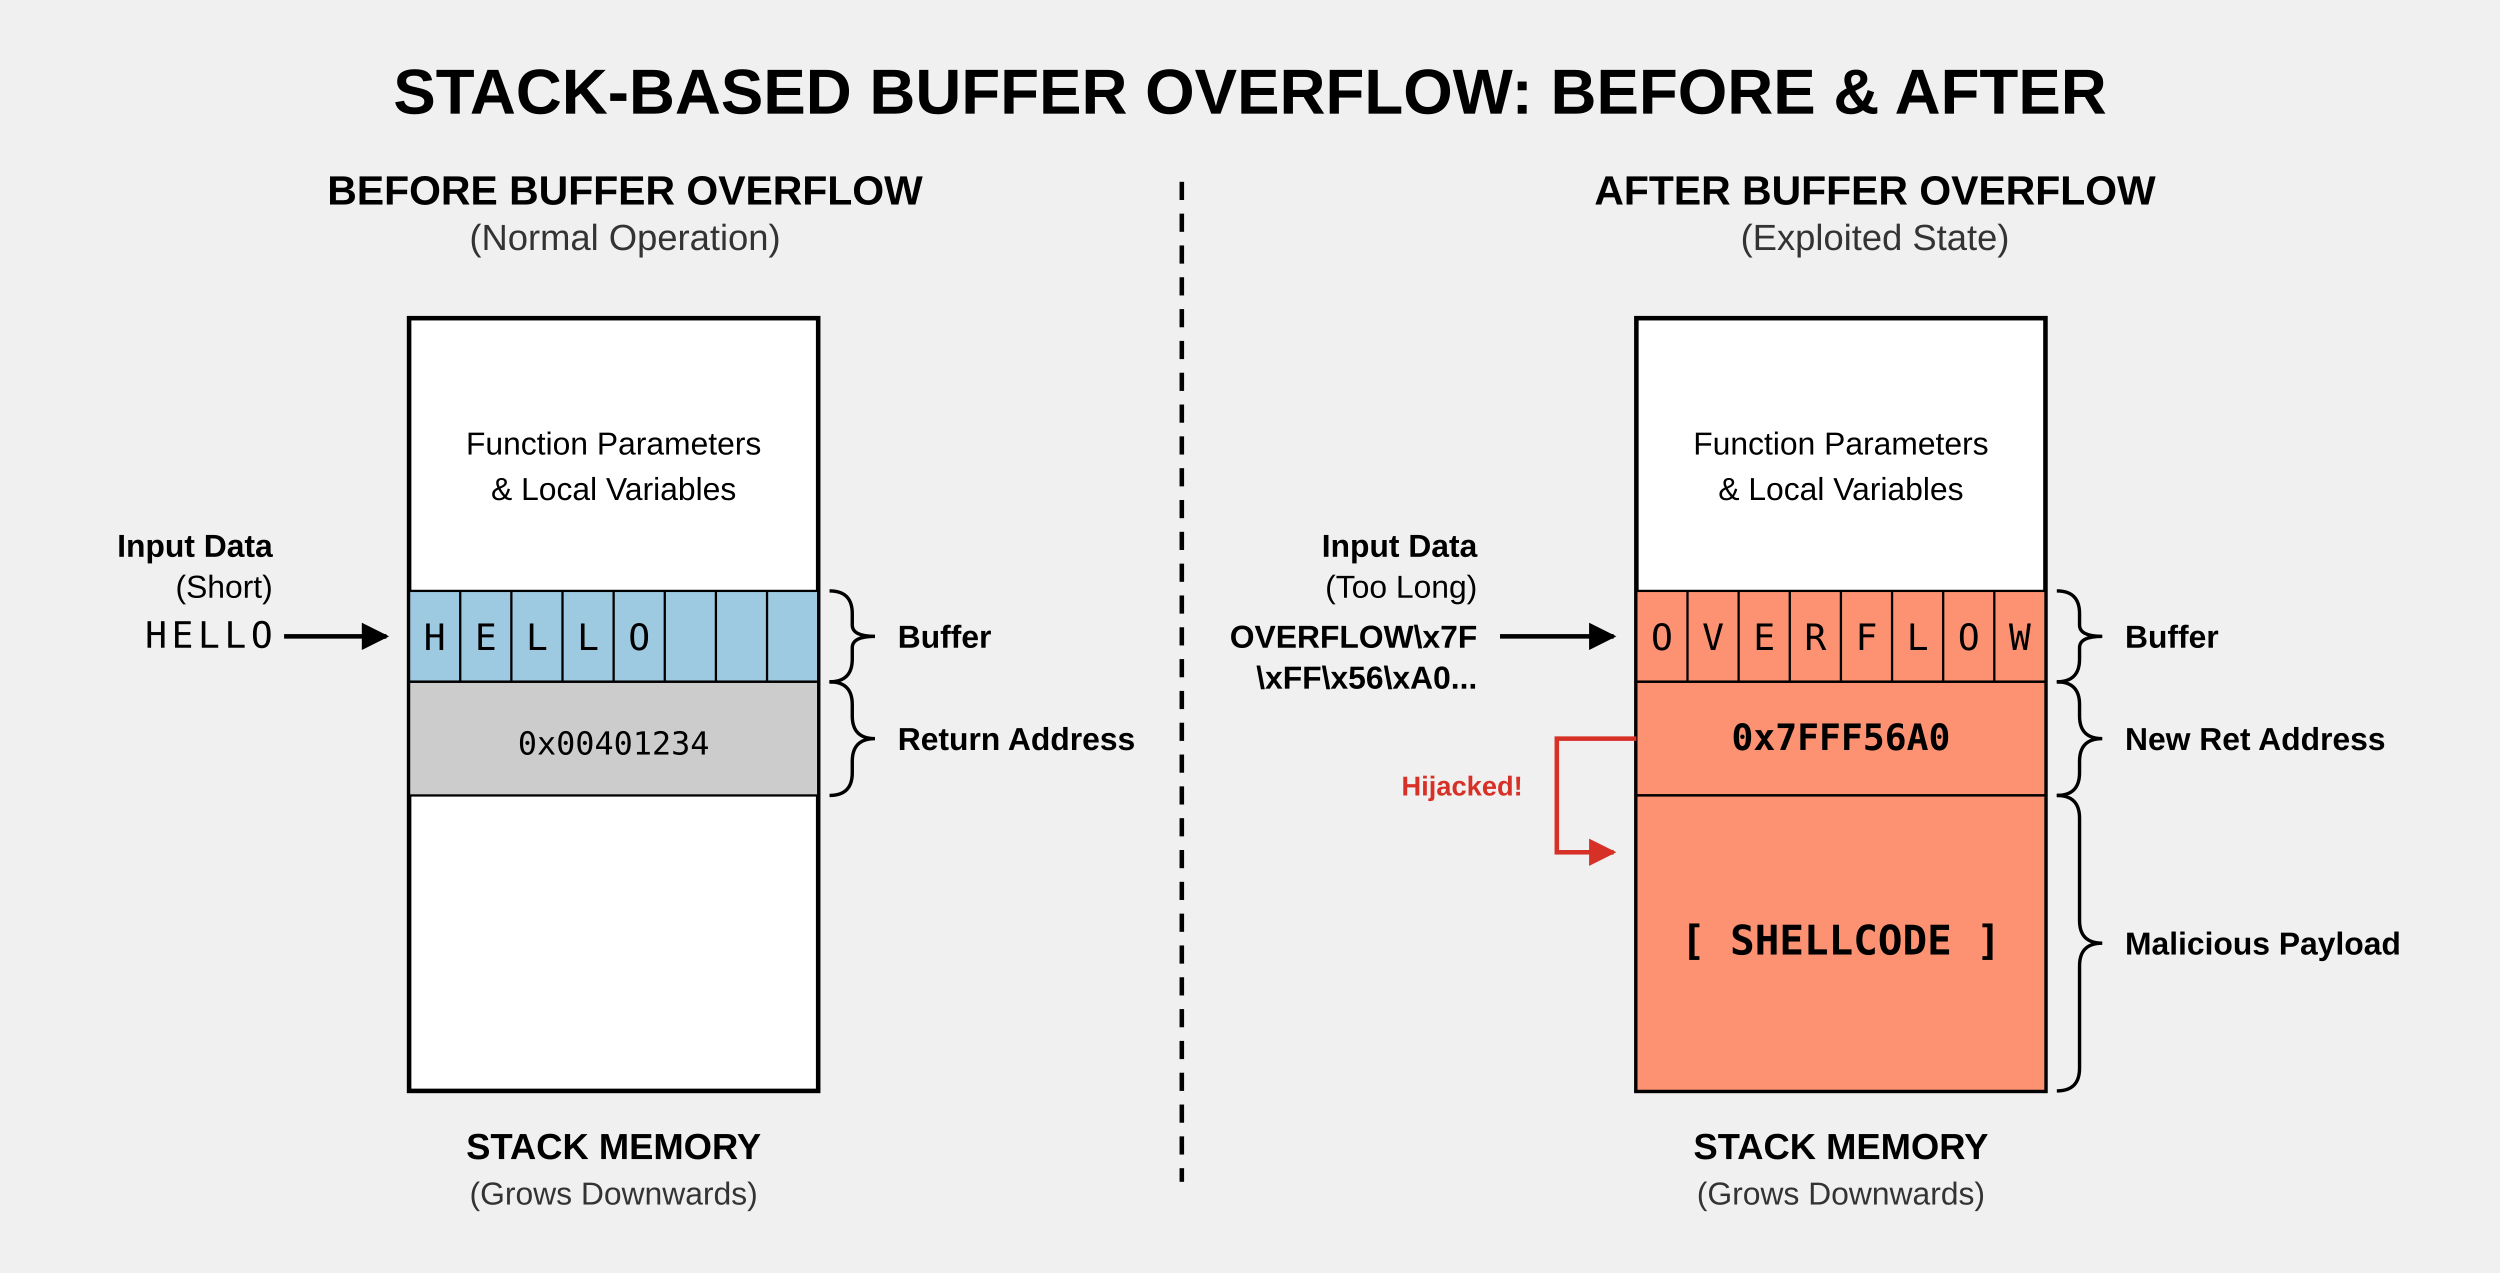
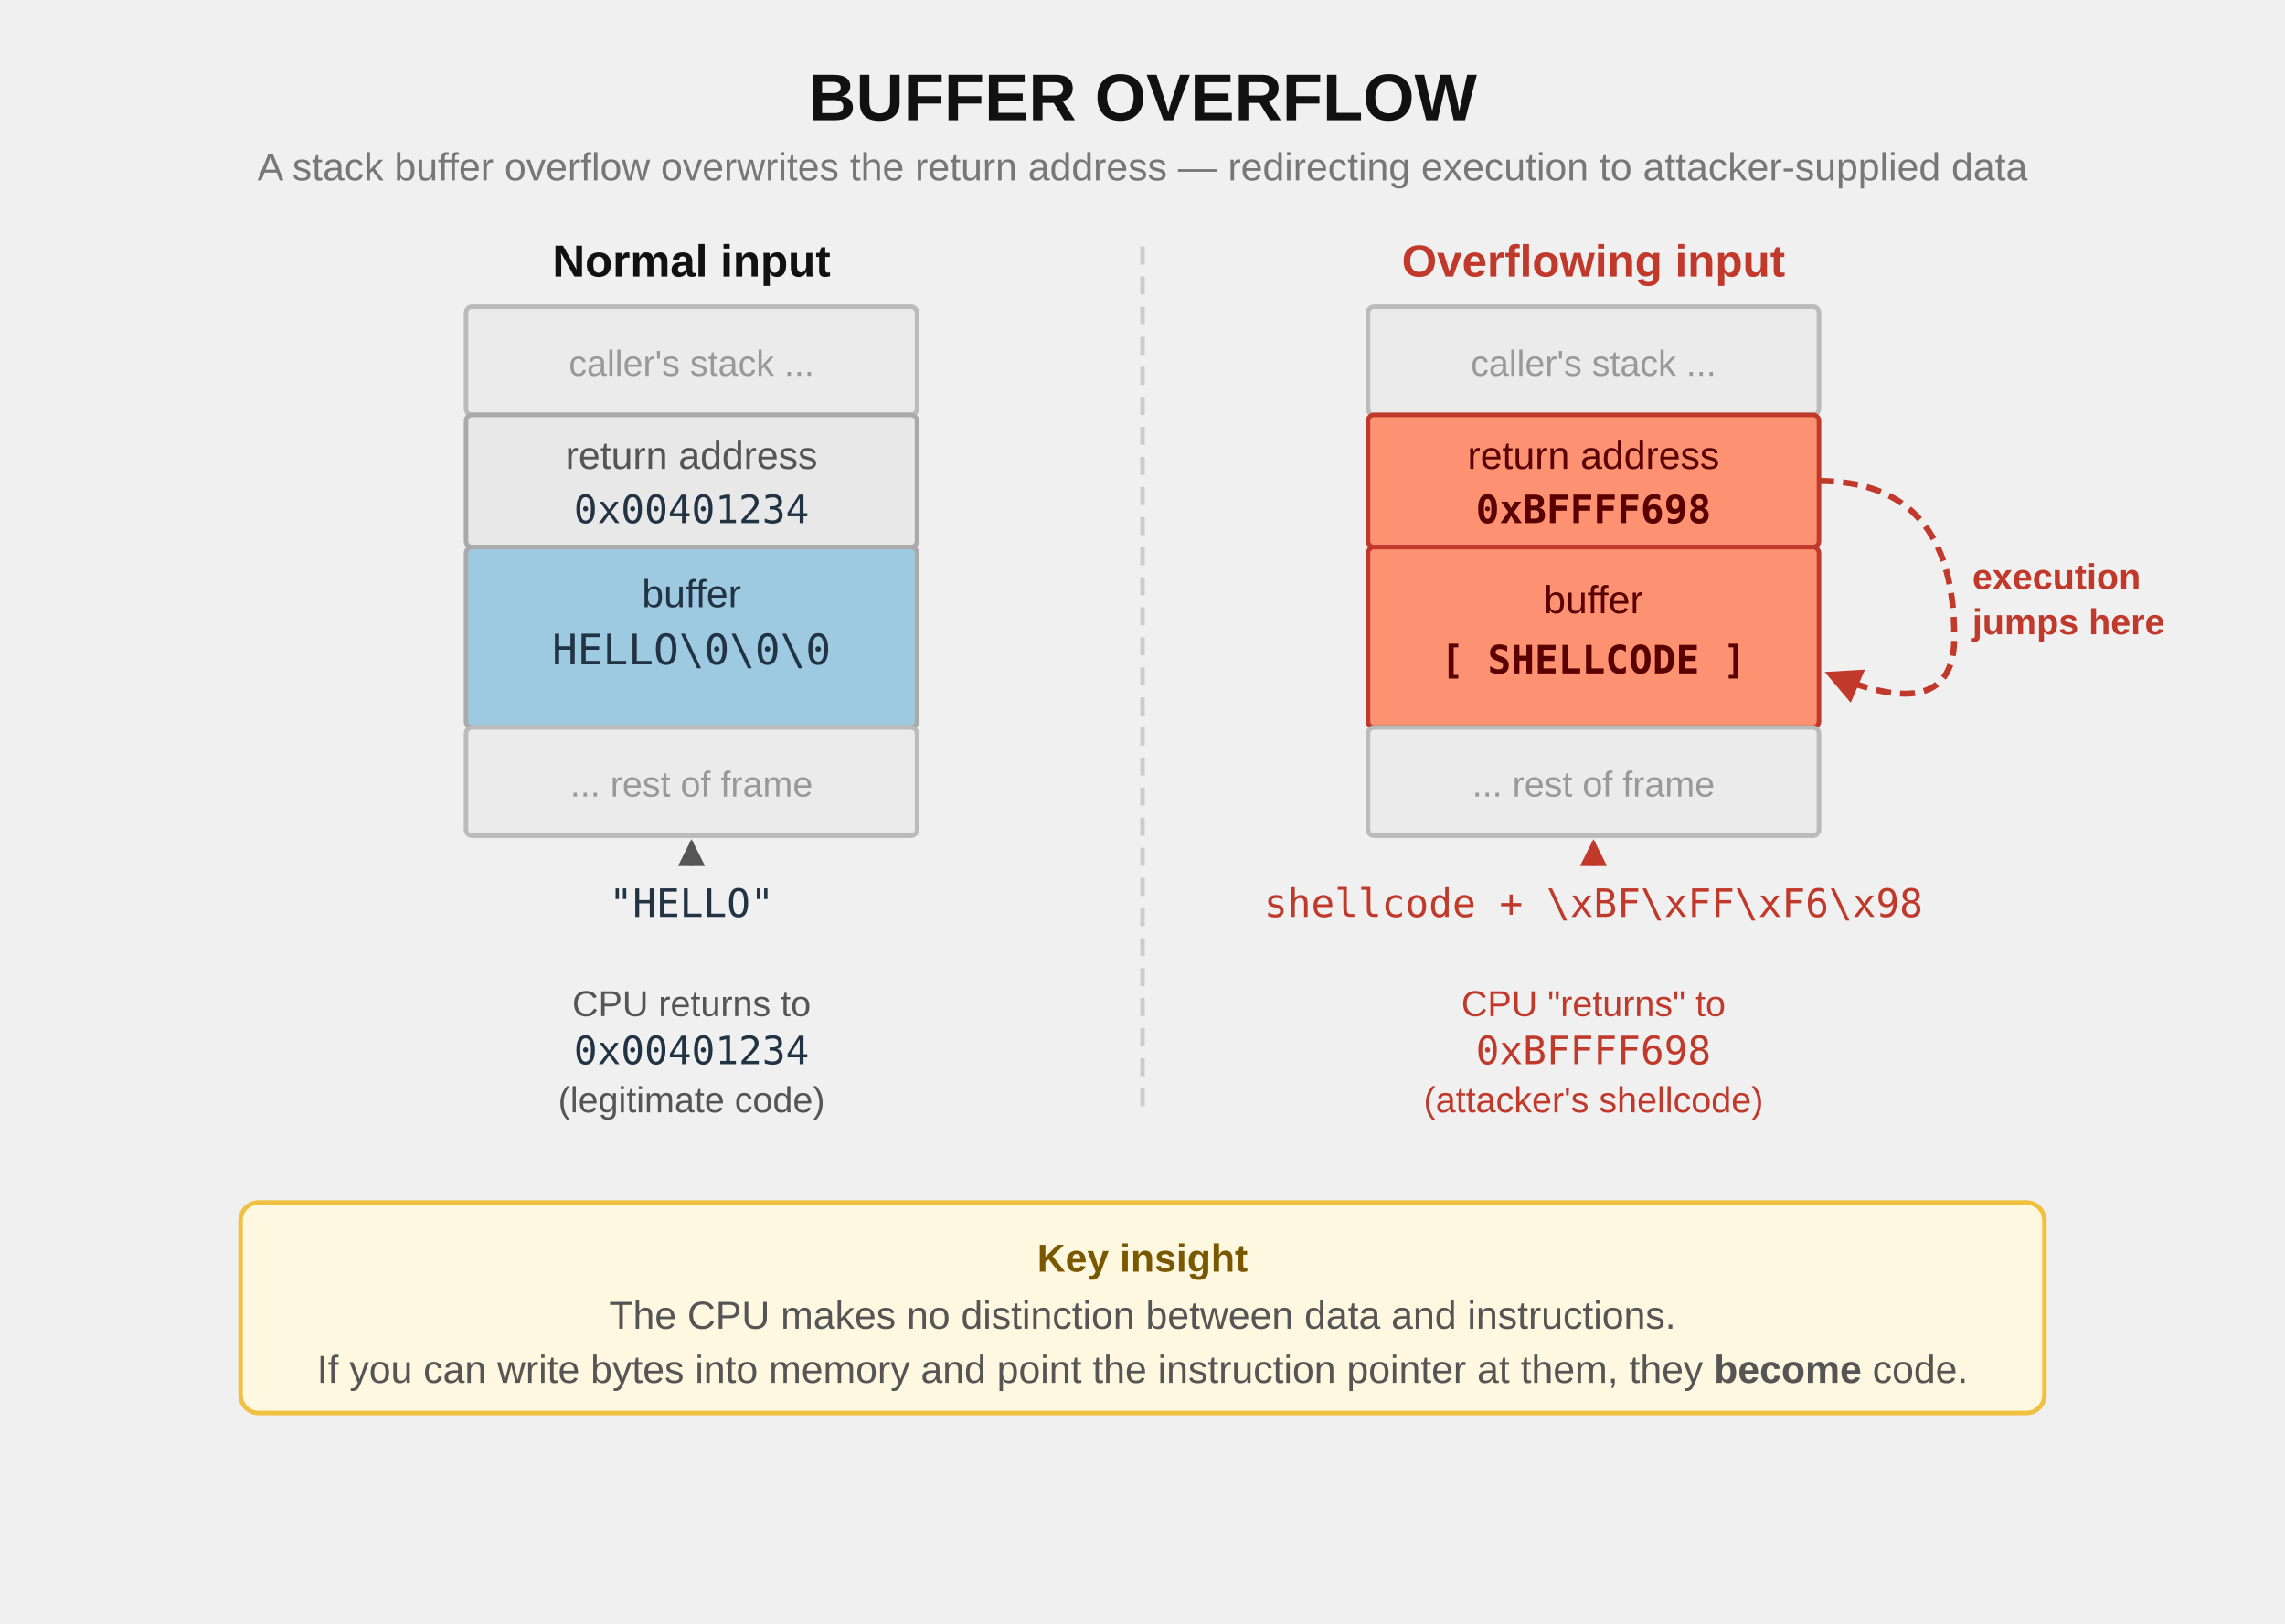
- <svg xmlns="http://www.w3.org/2000/svg" viewBox="0 0 1100 560" width="100%" height="100%" style="background-color: #f8f9fb; font-family: Arial, Helvetica, sans-serif;">
+ <svg xmlns="http://www.w3.org/2000/svg" viewBox="0 0 760 540" width="100%" height="100%" style="background-color:#f8f9fb; font-family: Arial, Helvetica, sans-serif;">
  <defs>
-     <marker id="arrow" viewBox="0 0 10 10" refX="9" refY="5" markerWidth="6" markerHeight="6" orient="auto-start-reverse">
-       <path d="M 0 0 L 10 5 L 0 10 z" fill="#000000" />
+     <marker id="arr" viewBox="0 0 10 10" refX="9" refY="5" markerWidth="6" markerHeight="6" orient="auto-start-reverse">
+       <path d="M 0 0 L 10 5 L 0 10 z" fill="#555" />
    </marker>
-     <marker id="red-arrow" viewBox="0 0 10 10" refX="9" refY="5" markerWidth="6" markerHeight="6" orient="auto-start-reverse">
-       <path d="M 0 0 L 10 5 L 0 10 z" fill="#d73027" />
+     <marker id="rarr" viewBox="0 0 10 10" refX="9" refY="5" markerWidth="6" markerHeight="6" orient="auto-start-reverse">
+       <path d="M 0 0 L 10 5 L 0 10 z" fill="#c0392b" />
    </marker>
-     <path id="brace-40" d="M 0 0 Q 10 0 10 10 L 10 15 Q 10 20 20 20 Q 10 20 10 25 L 10 30 Q 10 40 0 40" fill="none" stroke="#000" stroke-width="1.5" />
-     <path id="brace-50" d="M 0 0 Q 10 0 10 10 L 10 15 Q 10 25 20 25 Q 10 25 10 35 L 10 40 Q 10 50 0 50" fill="none" stroke="#000" stroke-width="1.5" />
-     <path id="brace-130" d="M 0 0 Q 10 0 10 10 L 10 55 Q 10 65 20 65 Q 10 65 10 75 L 10 120 Q 10 130 0 130" fill="none" stroke="#000" stroke-width="1.5" />
  </defs>
-   <text x="550" y="50" font-size="28" font-weight="bold" text-anchor="middle" fill="#000000">STACK-BASED BUFFER OVERFLOW: BEFORE &amp; AFTER</text>
-   <line x1="520" y1="80" x2="520" y2="520" stroke="#000000" stroke-width="2" stroke-dasharray="8,6" />
-   <text x="275" y="90" font-size="18" font-weight="bold" text-anchor="middle">BEFORE BUFFER OVERFLOW</text>
-   <text x="275" y="110" font-size="16" text-anchor="middle" fill="#333333">(Normal Operation)</text>
-   <rect x="180" y="140" width="180" height="340" fill="#ffffff" stroke="#000000" stroke-width="2" />
-   <rect x="180" y="260" width="180" height="40" fill="#9ecae1" stroke="#000000" stroke-width="1" />
-   <rect x="180" y="300" width="180" height="50" fill="#cccccc" stroke="#000000" stroke-width="1" />
-   <g stroke="#000000" stroke-width="1">
-     <line x1="202.5" y1="260" x2="202.5" y2="300" />
-     <line x1="225" y1="260" x2="225" y2="300" />
-     <line x1="247.5" y1="260" x2="247.5" y2="300" />
-     <line x1="270" y1="260" x2="270" y2="300" />
-     <line x1="292.5" y1="260" x2="292.5" y2="300" />
-     <line x1="315" y1="260" x2="315" y2="300" />
-     <line x1="337.5" y1="260" x2="337.5" y2="300" />
-   </g>
-   <text x="270" y="200" font-size="14" text-anchor="middle">Function Parameters</text>
-   <text x="270" y="220" font-size="14" text-anchor="middle">&amp; Local Variables</text>
-   <g font-family="monospace" font-size="16" text-anchor="middle" fill="#000000">
-     <text x="191.25" y="286">H</text>
-     <text x="213.75" y="286">E</text>
-     <text x="236.25" y="286">L</text>
-     <text x="258.75" y="286">L</text>
-     <text x="281.25" y="286">O</text>
-   </g>
-   <text x="270" y="332" font-size="14" font-family="monospace" text-anchor="middle">0x00401234</text>
-   <text x="270" y="510" font-size="16" font-weight="bold" text-anchor="middle">STACK MEMORY</text>
-   <text x="270" y="530" font-size="14" text-anchor="middle" fill="#333333">(Grows Downwards)</text>
-   <text x="120" y="245" font-size="14" font-weight="bold" text-anchor="end">Input Data</text>
-   <text x="120" y="263" font-size="14" text-anchor="end">(Short)</text>
-   <text x="120" y="285" font-size="16" font-family="monospace" text-anchor="end" letter-spacing="2">HELLO</text>
-   <line x1="125" y1="280" x2="170" y2="280" stroke="#000000" stroke-width="2" marker-end="url(#arrow)" />
-   <use href="#brace-40" x="365" y="260" />
-   <text x="395" y="285" font-size="14" font-weight="bold">Buffer</text>
-   <use href="#brace-50" x="365" y="300" />
-   <text x="395" y="330" font-size="14" font-weight="bold">Return Address</text>
-   <text x="825" y="90" font-size="18" font-weight="bold" text-anchor="middle">AFTER BUFFER OVERFLOW</text>
-   <text x="825" y="110" font-size="16" text-anchor="middle" fill="#333333">(Exploited State)</text>
-   <rect x="720" y="140" width="180" height="340" fill="#ffffff" stroke="#000000" stroke-width="2" />
-   <rect x="720" y="260" width="180" height="40" fill="#fc9272" stroke="#000000" stroke-width="1" />
-   <rect x="720" y="300" width="180" height="50" fill="#fc9272" stroke="#000000" stroke-width="1" />
-   <rect x="720" y="350" width="180" height="130" fill="#fc9272" stroke="#000000" stroke-width="1" />
-   <g stroke="#000000" stroke-width="1">
-     <line x1="742.5" y1="260" x2="742.5" y2="300" />
-     <line x1="765" y1="260" x2="765" y2="300" />
-     <line x1="787.5" y1="260" x2="787.5" y2="300" />
-     <line x1="810" y1="260" x2="810" y2="300" />
-     <line x1="832.5" y1="260" x2="832.5" y2="300" />
-     <line x1="855" y1="260" x2="855" y2="300" />
-     <line x1="877.5" y1="260" x2="877.5" y2="300" />
-   </g>
-   <text x="810" y="200" font-size="14" text-anchor="middle">Function Parameters</text>
-   <text x="810" y="220" font-size="14" text-anchor="middle">&amp; Local Variables</text>
-   <g font-family="monospace" font-size="16" text-anchor="middle" fill="#000000">
-     <text x="731.25" y="286">O</text>
-     <text x="753.75" y="286">V</text>
-     <text x="776.25" y="286">E</text>
-     <text x="798.75" y="286">R</text>
-     <text x="821.25" y="286">F</text>
-     <text x="843.75" y="286">L</text>
-     <text x="866.25" y="286">O</text>
-     <text x="888.75" y="286">W</text>
-   </g>
-   <text x="810" y="330" font-size="16" font-family="monospace" font-weight="bold" text-anchor="middle">0x7FFF56A0</text>
-   <text x="810" y="420" font-size="18" font-family="monospace" font-weight="bold" text-anchor="middle">[ SHELLCODE ]</text>
-   <text x="810" y="510" font-size="16" font-weight="bold" text-anchor="middle">STACK MEMORY</text>
-   <text x="810" y="530" font-size="14" text-anchor="middle" fill="#333333">(Grows Downwards)</text>
-   <text x="650" y="245" font-size="14" font-weight="bold" text-anchor="end">Input Data</text>
-   <text x="650" y="263" font-size="14" text-anchor="end">(Too Long)</text>
-   <text x="650" y="285" font-size="14" font-weight="bold" text-anchor="end">OVERFLOW\x7F</text>
-   <text x="650" y="303" font-size="14" font-weight="bold" text-anchor="end">\xFF\x56\xA0...</text>
-   <line x1="660" y1="280" x2="710" y2="280" stroke="#000000" stroke-width="2" marker-end="url(#arrow)" />
-   <path d="M 720 325 L 685 325 L 685 375 L 710 375" fill="none" stroke="#d73027" stroke-width="2" marker-end="url(#red-arrow)" />
-   <text x="670" y="350" font-size="12" font-weight="bold" text-anchor="end" fill="#d73027">Hijacked!</text>
-   <use href="#brace-40" x="905" y="260" />
-   <text x="935" y="285" font-size="14" font-weight="bold">Buffer</text>
-   <use href="#brace-50" x="905" y="300" />
-   <text x="935" y="330" font-size="14" font-weight="bold">New Ret Address</text>
-   <use href="#brace-130" x="905" y="350" />
-   <text x="935" y="420" font-size="14" font-weight="bold">Malicious Payload</text>
+   <text x="380" y="40" font-size="22" font-weight="bold" text-anchor="middle" fill="#111">BUFFER OVERFLOW</text>
+   <text x="380" y="60" font-size="13" text-anchor="middle" fill="#777">A stack buffer overflow overwrites the return address — redirecting execution to attacker-supplied data</text>
+   <line x1="380" y1="82" x2="380" y2="370" stroke="#ccc" stroke-width="1.5" stroke-dasharray="6,4" />
+   <text x="230" y="92" font-size="15" font-weight="bold" text-anchor="middle" fill="#111">Normal input</text>
+   <rect x="155" y="102" width="150" height="36" fill="#ebebeb" stroke="#bbb" stroke-width="1.5" rx="2" />
+   <text x="230" y="125" font-size="12" text-anchor="middle" fill="#999">caller's stack ...</text>
+   <rect x="155" y="138" width="150" height="44" fill="#e8e8e8" stroke="#aaa" stroke-width="1.5" rx="2" />
+   <text x="230" y="156" font-size="13" text-anchor="middle" fill="#555">return address</text>
+   <text x="230" y="174" font-size="13" font-family="monospace" text-anchor="middle" fill="#234">0x00401234</text>
+   <rect x="155" y="182" width="150" height="60" fill="#9ecae1" stroke="#aaa" stroke-width="1.5" rx="2" />
+   <text x="230" y="202" font-size="13" text-anchor="middle" fill="#234">buffer</text>
+   <text x="230" y="221" font-size="14" font-family="monospace" text-anchor="middle" fill="#234">HELLO\0\0\0</text>
+   <rect x="155" y="242" width="150" height="36" fill="#ebebeb" stroke="#bbb" stroke-width="1.5" rx="2" />
+   <text x="230" y="265" font-size="12" text-anchor="middle" fill="#999">... rest of frame</text>
+   <text x="230" y="305" font-size="13" font-family="monospace" text-anchor="middle" fill="#234">"HELLO"</text>
+   <line x1="230" y1="288" x2="230" y2="280" stroke="#555" stroke-width="1.5" marker-end="url(#arr)" />
+   <text x="230" y="338" font-size="12" text-anchor="middle" fill="#555">CPU returns to</text>
+   <text x="230" y="354" font-size="13" font-family="monospace" text-anchor="middle" fill="#234">0x00401234</text>
+   <text x="230" y="370" font-size="12" text-anchor="middle" fill="#555">(legitimate code)</text>
+   <text x="530" y="92" font-size="15" font-weight="bold" text-anchor="middle" fill="#c0392b">Overflowing input</text>
+   <rect x="455" y="102" width="150" height="36" fill="#ebebeb" stroke="#bbb" stroke-width="1.5" rx="2" />
+   <text x="530" y="125" font-size="12" text-anchor="middle" fill="#999">caller's stack ...</text>
+   <rect x="455" y="138" width="150" height="44" fill="#fc9272" stroke="#c0392b" stroke-width="1.5" rx="2" />
+   <text x="530" y="156" font-size="13" text-anchor="middle" fill="#5a0000">return address</text>
+   <text x="530" y="174" font-size="13" font-family="monospace" font-weight="bold" text-anchor="middle" fill="#5a0000">0xBFFFF698</text>
+   <rect x="455" y="182" width="150" height="60" fill="#fc9272" stroke="#c0392b" stroke-width="1.5" rx="2" />
+   <text x="530" y="204" font-size="13" text-anchor="middle" fill="#5a0000">buffer</text>
+   <text x="530" y="224" font-size="13" font-family="monospace" font-weight="bold" text-anchor="middle" fill="#5a0000">[ SHELLCODE ]</text>
+   <rect x="455" y="242" width="150" height="36" fill="#ebebeb" stroke="#bbb" stroke-width="1.5" rx="2" />
+   <text x="530" y="265" font-size="12" text-anchor="middle" fill="#999">... rest of frame</text>
+   <text x="530" y="305" font-size="13" font-family="monospace" text-anchor="middle" fill="#c0392b">shellcode + \xBF\xFF\xF6\x98</text>
+   <line x1="530" y1="288" x2="530" y2="280" stroke="#c0392b" stroke-width="1.5" marker-end="url(#rarr)" />
+   <path d="M 605 160 Q 650 160 650 212 Q 650 242 608 224" fill="none" stroke="#c0392b" stroke-width="2" stroke-dasharray="5,3" marker-end="url(#rarr)" />
+   <text x="656" y="196" font-size="12" font-weight="bold" fill="#c0392b">execution</text>
+   <text x="656" y="211" font-size="12" font-weight="bold" fill="#c0392b">jumps here</text>
+   <text x="530" y="338" font-size="12" text-anchor="middle" fill="#c0392b">CPU "returns" to</text>
+   <text x="530" y="354" font-size="13" font-family="monospace" text-anchor="middle" fill="#c0392b">0xBFFFF698</text>
+   <text x="530" y="370" font-size="12" text-anchor="middle" fill="#c0392b">(attacker's shellcode)</text>
+   <rect x="80" y="400" width="600" height="70" rx="6" fill="#fff8e1" stroke="#f0c040" stroke-width="1.5" />
+   <text x="380" y="423" font-size="13" font-weight="bold" text-anchor="middle" fill="#7a5800">Key insight</text>
+   <text x="380" y="442" font-size="13" text-anchor="middle" fill="#555">The CPU makes no distinction between data and instructions.</text>
+   <text x="380" y="460" font-size="13" text-anchor="middle" fill="#555">If you can write bytes into memory and point the instruction pointer at them, they <tspan font-weight="bold">become</tspan> code.</text>
</svg>
